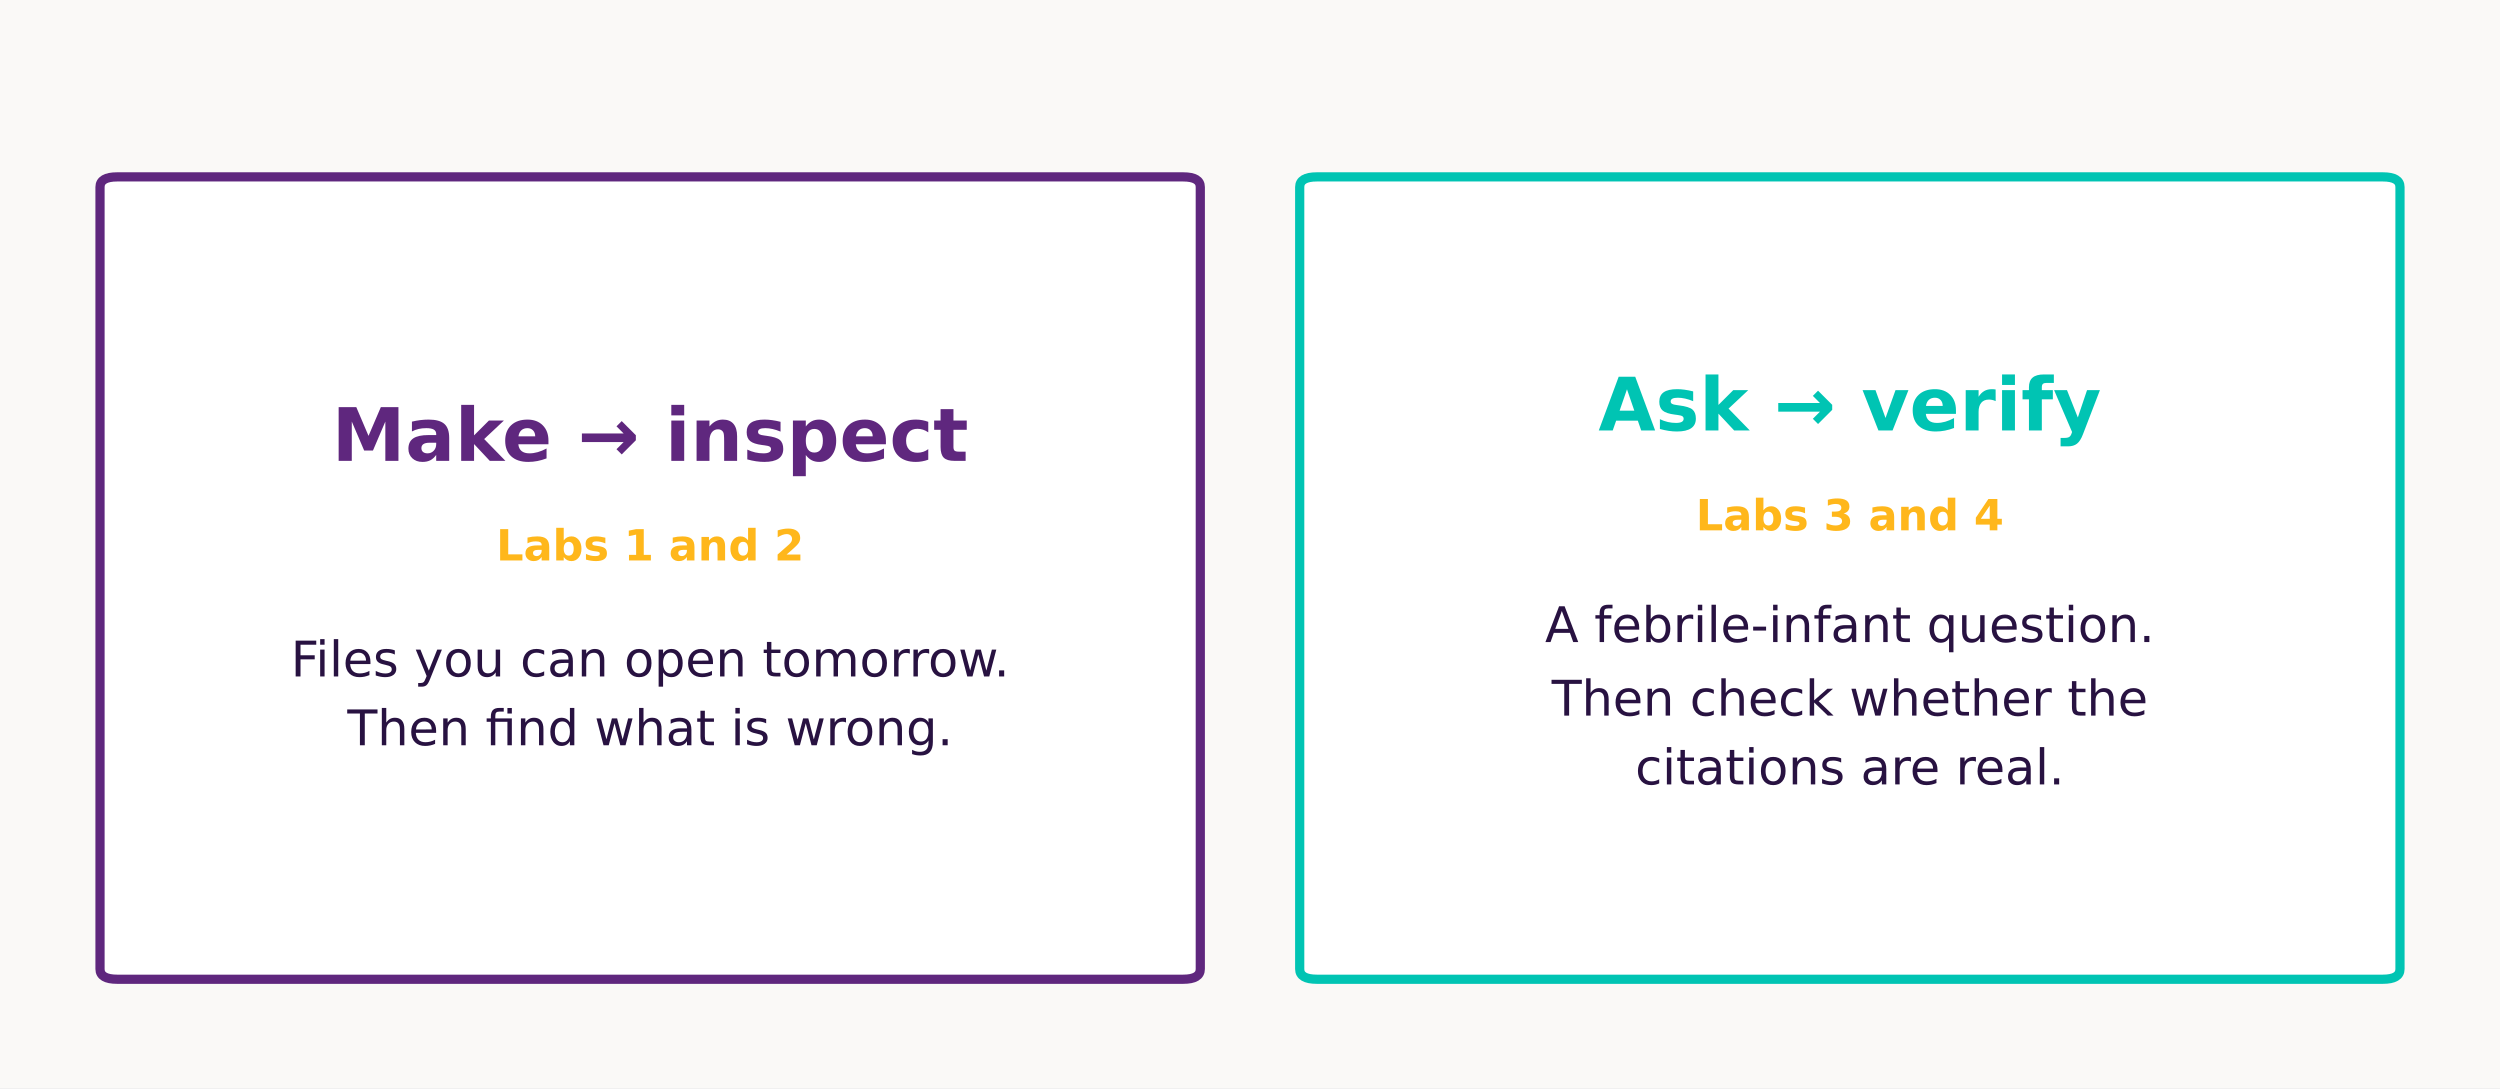
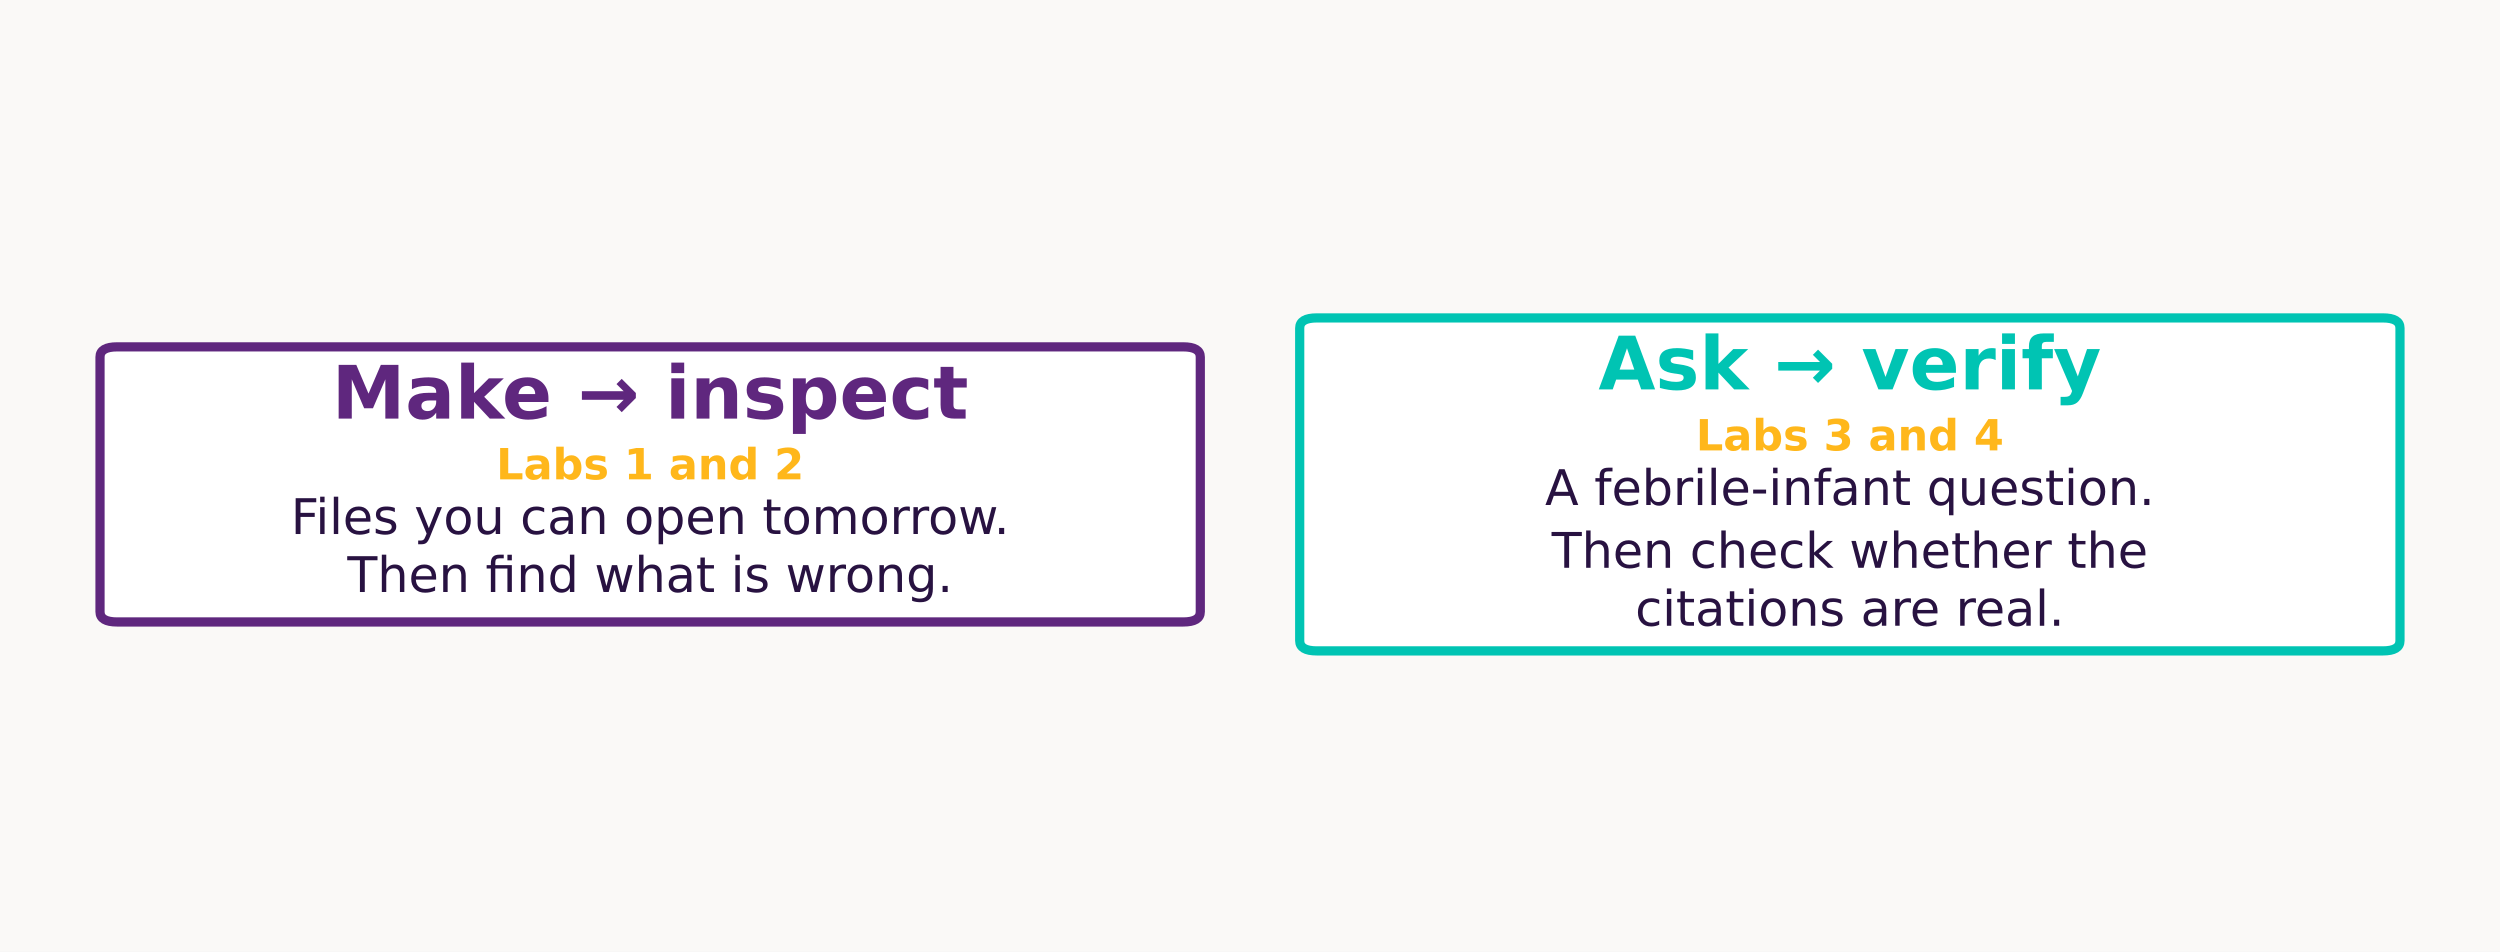
- <svg xmlns="http://www.w3.org/2000/svg" xmlns:xlink="http://www.w3.org/1999/xlink" width="813.96pt" height="354.24pt" viewBox="0 0 813.96 354.24" version="1.1">
+ <svg xmlns="http://www.w3.org/2000/svg" xmlns:xlink="http://www.w3.org/1999/xlink" width="813.96pt" height="309.888pt" viewBox="0 0 813.96 309.888" version="1.1">
  <defs>
    <style type="text/css">*{stroke-linejoin: round; stroke-linecap: butt}</style>
  </defs>
  <g id="figure_1">
    <g id="patch_1">
-       <path d="M 0 354.24  L 813.96 354.24  L 813.96 0  L 0 0  z " style="fill: #faf9f7" />
+       <path d="M 0 309.888  L 813.96 309.888  L 813.96 0  L 0 0  z " style="fill: #faf9f7" />
    </g>
    <g id="axes_1">
      <g id="patch_2">
-         <path d="M 38.142 318.825  L 385.218 318.825  Q 390.798 318.825 390.798 315.498  L 390.798 60.918  Q 390.798 57.591 385.218 57.591  L 38.142 57.591  Q 32.562 57.591 32.562 60.918  L 32.562 315.498  Q 32.562 318.825 38.142 318.825  z " clip-path="url(#p51ef14911d)" style="fill: #ffffff; stroke: #5f277e; stroke-width: 3; stroke-linejoin: miter" />
+         <path d="M 38.142 202.503  L 385.218 202.503  Q 390.798 202.503 390.798 199.176  L 390.798 116.256  Q 390.798 112.929 385.218 112.929  L 38.142 112.929  Q 32.562 112.929 32.562 116.256  L 32.562 199.176  Q 32.562 202.503 38.142 202.503  z " clip-path="url(#p3d66dd2b57)" style="fill: #ffffff; stroke: #5f277e; stroke-width: 3; stroke-linejoin: miter" />
      </g>
      <g id="patch_3">
-         <path d="M 428.742 318.825  L 775.818 318.825  Q 781.398 318.825 781.398 315.498  L 781.398 60.918  Q 781.398 57.591 775.818 57.591  L 428.742 57.591  Q 423.162 57.591 423.162 60.918  L 423.162 315.498  Q 423.162 318.825 428.742 318.825  z " clip-path="url(#p51ef14911d)" style="fill: #ffffff; stroke: #00c4b3; stroke-width: 3; stroke-linejoin: miter" />
+         <path d="M 428.742 211.923  L 775.818 211.923  Q 781.398 211.923 781.398 208.597  L 781.398 106.835  Q 781.398 103.509 775.818 103.509  L 428.742 103.509  Q 423.162 103.509 423.162 106.835  L 423.162 208.597  Q 423.162 211.923 428.742 211.923  z " clip-path="url(#p3d66dd2b57)" style="fill: #ffffff; stroke: #00c4b3; stroke-width: 3; stroke-linejoin: miter" />
      </g>
      <g id="text_1">
-         <g style="fill: #5f277e" transform="translate(108.0563 150.0516) scale(0.24 -0.24)">
+         <g style="fill: #5f277e" transform="translate(108.0563 136.2947) scale(0.24 -0.24)">
          <defs>
            <path id="DejaVuSans-Bold-30" d="M 588 4666  L 2119 4666  L 3181 2169  L 4250 4666  L 5778 4666  L 5778 0  L 4641 0  L 4641 3413  L 3566 897  L 2803 897  L 1728 3413  L 1728 0  L 588 0  L 588 4666  z " transform="scale(0.015625)" />
            <path id="DejaVuSans-Bold-44" d="M 2106 1575  Q 1756 1575 1579 1456  Q 1403 1338 1403 1106  Q 1403 894 1545 773  Q 1688 653 1941 653  Q 2256 653 2472 879  Q 2688 1106 2688 1447  L 2688 1575  L 2106 1575  z M 3816 1997  L 3816 0  L 2688 0  L 2688 519  Q 2463 200 2181 54  Q 1900 -91 1497 -91  Q 953 -91 614 226  Q 275 544 275 1050  Q 275 1666 698 1953  Q 1122 2241 2028 2241  L 2688 2241  L 2688 2328  Q 2688 2594 2478 2717  Q 2269 2841 1825 2841  Q 1466 2841 1156 2769  Q 847 2697 581 2553  L 581 3406  Q 941 3494 1303 3539  Q 1666 3584 2028 3584  Q 2975 3584 3395 3211  Q 3816 2838 3816 1997  z " transform="scale(0.015625)" />
            <path id="DejaVuSans-Bold-4e" d="M 538 4863  L 1656 4863  L 1656 2216  L 2944 3500  L 4244 3500  L 2534 1894  L 4378 0  L 3022 0  L 1656 1459  L 1656 0  L 538 0  L 538 4863  z " transform="scale(0.015625)" />
            <path id="DejaVuSans-Bold-48" d="M 4031 1759  L 4031 1441  L 1416 1441  Q 1456 1047 1700 850  Q 1944 653 2381 653  Q 2734 653 3104 758  Q 3475 863 3866 1075  L 3866 213  Q 3469 63 3072 -14  Q 2675 -91 2278 -91  Q 1328 -91 801 392  Q 275 875 275 1747  Q 275 2603 792 3093  Q 1309 3584 2216 3584  Q 3041 3584 3536 3087  Q 4031 2591 4031 1759  z M 2881 2131  Q 2881 2450 2695 2645  Q 2509 2841 2209 2841  Q 1884 2841 1681 2658  Q 1478 2475 1428 2131  L 2881 2131  z " transform="scale(0.015625)" />
            <path id="DejaVuSans-Bold-3" transform="scale(0.015625)" />
            <path id="DejaVuSans-Bold-c1c" d="M 5050 2225  L 5050 1788  L 3822 559  L 3369 1013  L 3988 1631  L 366 1631  L 366 2381  L 3988 2381  L 3369 3000  L 3822 3453  L 5050 2225  z " transform="scale(0.015625)" />
            <path id="DejaVuSans-Bold-4c" d="M 538 3500  L 1656 3500  L 1656 0  L 538 0  L 538 3500  z M 538 4863  L 1656 4863  L 1656 3950  L 538 3950  L 538 4863  z " transform="scale(0.015625)" />
            <path id="DejaVuSans-Bold-51" d="M 4056 2131  L 4056 0  L 2931 0  L 2931 347  L 2931 1631  Q 2931 2084 2911 2256  Q 2891 2428 2841 2509  Q 2775 2619 2662 2680  Q 2550 2741 2406 2741  Q 2056 2741 1856 2470  Q 1656 2200 1656 1722  L 1656 0  L 538 0  L 538 3500  L 1656 3500  L 1656 2988  Q 1909 3294 2193 3439  Q 2478 3584 2822 3584  Q 3428 3584 3742 3212  Q 4056 2841 4056 2131  z " transform="scale(0.015625)" />
            <path id="DejaVuSans-Bold-56" d="M 3272 3391  L 3272 2541  Q 2913 2691 2578 2766  Q 2244 2841 1947 2841  Q 1628 2841 1473 2761  Q 1319 2681 1319 2516  Q 1319 2381 1436 2309  Q 1553 2238 1856 2203  L 2053 2175  Q 2913 2066 3209 1816  Q 3506 1566 3506 1031  Q 3506 472 3093 190  Q 2681 -91 1863 -91  Q 1516 -91 1145 -36  Q 775 19 384 128  L 384 978  Q 719 816 1070 734  Q 1422 653 1784 653  Q 2113 653 2278 743  Q 2444 834 2444 1013  Q 2444 1163 2330 1236  Q 2216 1309 1875 1350  L 1678 1375  Q 931 1469 631 1722  Q 331 1975 331 2491  Q 331 3047 712 3315  Q 1094 3584 1881 3584  Q 2191 3584 2531 3537  Q 2872 3491 3272 3391  z " transform="scale(0.015625)" />
            <path id="DejaVuSans-Bold-53" d="M 1656 506  L 1656 -1331  L 538 -1331  L 538 3500  L 1656 3500  L 1656 2988  Q 1888 3294 2169 3439  Q 2450 3584 2816 3584  Q 3463 3584 3878 3070  Q 4294 2556 4294 1747  Q 4294 938 3878 423  Q 3463 -91 2816 -91  Q 2450 -91 2169 54  Q 1888 200 1656 506  z M 2400 2772  Q 2041 2772 1848 2508  Q 1656 2244 1656 1747  Q 1656 1250 1848 986  Q 2041 722 2400 722  Q 2759 722 2948 984  Q 3138 1247 3138 1747  Q 3138 2247 2948 2509  Q 2759 2772 2400 2772  z " transform="scale(0.015625)" />
            <path id="DejaVuSans-Bold-46" d="M 3366 3391  L 3366 2478  Q 3138 2634 2908 2709  Q 2678 2784 2431 2784  Q 1963 2784 1702 2511  Q 1441 2238 1441 1747  Q 1441 1256 1702 982  Q 1963 709 2431 709  Q 2694 709 2930 787  Q 3166 866 3366 1019  L 3366 103  Q 3103 6 2833 -42  Q 2563 -91 2291 -91  Q 1344 -91 809 395  Q 275 881 275 1747  Q 275 2613 809 3098  Q 1344 3584 2291 3584  Q 2566 3584 2833 3536  Q 3100 3488 3366 3391  z " transform="scale(0.015625)" />
            <path id="DejaVuSans-Bold-57" d="M 1759 4494  L 1759 3500  L 2913 3500  L 2913 2700  L 1759 2700  L 1759 1216  Q 1759 972 1856 886  Q 1953 800 2241 800  L 2816 800  L 2816 0  L 1856 0  Q 1194 0 917 276  Q 641 553 641 1216  L 641 2700  L 84 2700  L 84 3500  L 641 3500  L 641 4494  L 1759 4494  z " transform="scale(0.015625)" />
          </defs>
          <use xlink:href="#DejaVuSans-Bold-30" />
          <use xlink:href="#DejaVuSans-Bold-44" transform="translate(99.51562 0)" />
          <use xlink:href="#DejaVuSans-Bold-4e" transform="translate(167 0)" />
          <use xlink:href="#DejaVuSans-Bold-48" transform="translate(230.8125 0)" />
          <use xlink:href="#DejaVuSans-Bold-3" transform="translate(298.6406 0)" />
          <use xlink:href="#DejaVuSans-Bold-c1c" transform="translate(333.4531 0)" />
          <use xlink:href="#DejaVuSans-Bold-3" transform="translate(417.25 0)" />
          <use xlink:href="#DejaVuSans-Bold-4c" transform="translate(452.0625 0)" />
          <use xlink:href="#DejaVuSans-Bold-51" transform="translate(486.3438 0)" />
          <use xlink:href="#DejaVuSans-Bold-56" transform="translate(557.5312 0)" />
          <use xlink:href="#DejaVuSans-Bold-53" transform="translate(617.0469 0)" />
          <use xlink:href="#DejaVuSans-Bold-48" transform="translate(688.625 0)" />
          <use xlink:href="#DejaVuSans-Bold-46" transform="translate(756.4531 0)" />
          <use xlink:href="#DejaVuSans-Bold-57" transform="translate(815.7344 0)" />
        </g>
      </g>
      <g id="text_2">
-         <g style="fill: #ffb71b" transform="translate(161.5502 182.4813) scale(0.14 -0.14)">
+         <g style="fill: #ffb71b" transform="translate(161.5502 156.0697) scale(0.14 -0.14)">
          <defs>
            <path id="DejaVuSans-Bold-2f" d="M 588 4666  L 1791 4666  L 1791 909  L 3903 909  L 3903 0  L 588 0  L 588 4666  z " transform="scale(0.015625)" />
            <path id="DejaVuSans-Bold-45" d="M 2400 722  Q 2759 722 2948 984  Q 3138 1247 3138 1747  Q 3138 2247 2948 2509  Q 2759 2772 2400 2772  Q 2041 2772 1848 2508  Q 1656 2244 1656 1747  Q 1656 1250 1848 986  Q 2041 722 2400 722  z M 1656 2988  Q 1888 3294 2169 3439  Q 2450 3584 2816 3584  Q 3463 3584 3878 3070  Q 4294 2556 4294 1747  Q 4294 938 3878 423  Q 3463 -91 2816 -91  Q 2450 -91 2169 54  Q 1888 200 1656 506  L 1656 0  L 538 0  L 538 4863  L 1656 4863  L 1656 2988  z " transform="scale(0.015625)" />
            <path id="DejaVuSans-Bold-14" d="M 750 831  L 1813 831  L 1813 3847  L 722 3622  L 722 4441  L 1806 4666  L 2950 4666  L 2950 831  L 4013 831  L 4013 0  L 750 0  L 750 831  z " transform="scale(0.015625)" />
            <path id="DejaVuSans-Bold-47" d="M 2919 2988  L 2919 4863  L 4044 4863  L 4044 0  L 2919 0  L 2919 506  Q 2688 197 2409 53  Q 2131 -91 1766 -91  Q 1119 -91 703 423  Q 288 938 288 1747  Q 288 2556 703 3070  Q 1119 3584 1766 3584  Q 2128 3584 2408 3439  Q 2688 3294 2919 2988  z M 2181 722  Q 2541 722 2730 984  Q 2919 1247 2919 1747  Q 2919 2247 2730 2509  Q 2541 2772 2181 2772  Q 1825 2772 1636 2509  Q 1447 2247 1447 1747  Q 1447 1247 1636 984  Q 1825 722 2181 722  z " transform="scale(0.015625)" />
            <path id="DejaVuSans-Bold-15" d="M 1844 884  L 3897 884  L 3897 0  L 506 0  L 506 884  L 2209 2388  Q 2438 2594 2547 2791  Q 2656 2988 2656 3200  Q 2656 3528 2436 3728  Q 2216 3928 1850 3928  Q 1569 3928 1234 3808  Q 900 3688 519 3450  L 519 4475  Q 925 4609 1322 4679  Q 1719 4750 2100 4750  Q 2938 4750 3402 4381  Q 3866 4013 3866 3353  Q 3866 2972 3669 2642  Q 3472 2313 2841 1759  L 1844 884  z " transform="scale(0.015625)" />
          </defs>
          <use xlink:href="#DejaVuSans-Bold-2f" />
          <use xlink:href="#DejaVuSans-Bold-44" transform="translate(63.71875 0)" />
          <use xlink:href="#DejaVuSans-Bold-45" transform="translate(131.2031 0)" />
          <use xlink:href="#DejaVuSans-Bold-56" transform="translate(202.7812 0)" />
          <use xlink:href="#DejaVuSans-Bold-3" transform="translate(262.2969 0)" />
          <use xlink:href="#DejaVuSans-Bold-14" transform="translate(297.1094 0)" />
          <use xlink:href="#DejaVuSans-Bold-3" transform="translate(366.6875 0)" />
          <use xlink:href="#DejaVuSans-Bold-44" transform="translate(401.5 0)" />
          <use xlink:href="#DejaVuSans-Bold-51" transform="translate(468.9844 0)" />
          <use xlink:href="#DejaVuSans-Bold-47" transform="translate(540.1719 0)" />
          <use xlink:href="#DejaVuSans-Bold-3" transform="translate(611.75 0)" />
          <use xlink:href="#DejaVuSans-Bold-15" transform="translate(646.5625 0)" />
        </g>
      </g>
      <g id="text_3">
-         <g style="fill: #281241" transform="translate(94.6925 220.2454) scale(0.16 -0.16)">
+         <g style="fill: #281241" transform="translate(94.6925 173.8691) scale(0.16 -0.16)">
          <defs>
            <path id="DejaVuSans-29" d="M 628 4666  L 3309 4666  L 3309 4134  L 1259 4134  L 1259 2759  L 3109 2759  L 3109 2228  L 1259 2228  L 1259 0  L 628 0  L 628 4666  z " transform="scale(0.015625)" />
            <path id="DejaVuSans-4c" d="M 603 3500  L 1178 3500  L 1178 0  L 603 0  L 603 3500  z M 603 4863  L 1178 4863  L 1178 4134  L 603 4134  L 603 4863  z " transform="scale(0.015625)" />
            <path id="DejaVuSans-4f" d="M 603 4863  L 1178 4863  L 1178 0  L 603 0  L 603 4863  z " transform="scale(0.015625)" />
            <path id="DejaVuSans-48" d="M 3597 1894  L 3597 1613  L 953 1613  Q 991 1019 1311 708  Q 1631 397 2203 397  Q 2534 397 2845 478  Q 3156 559 3463 722  L 3463 178  Q 3153 47 2828 -22  Q 2503 -91 2169 -91  Q 1331 -91 842 396  Q 353 884 353 1716  Q 353 2575 817 3079  Q 1281 3584 2069 3584  Q 2775 3584 3186 3129  Q 3597 2675 3597 1894  z M 3022 2063  Q 3016 2534 2758 2815  Q 2500 3097 2075 3097  Q 1594 3097 1305 2825  Q 1016 2553 972 2059  L 3022 2063  z " transform="scale(0.015625)" />
            <path id="DejaVuSans-56" d="M 2834 3397  L 2834 2853  Q 2591 2978 2328 3040  Q 2066 3103 1784 3103  Q 1356 3103 1142 2972  Q 928 2841 928 2578  Q 928 2378 1081 2264  Q 1234 2150 1697 2047  L 1894 2003  Q 2506 1872 2764 1633  Q 3022 1394 3022 966  Q 3022 478 2636 193  Q 2250 -91 1575 -91  Q 1294 -91 989 -36  Q 684 19 347 128  L 347 722  Q 666 556 975 473  Q 1284 391 1588 391  Q 1994 391 2212 530  Q 2431 669 2431 922  Q 2431 1156 2273 1281  Q 2116 1406 1581 1522  L 1381 1569  Q 847 1681 609 1914  Q 372 2147 372 2553  Q 372 3047 722 3315  Q 1072 3584 1716 3584  Q 2034 3584 2315 3537  Q 2597 3491 2834 3397  z " transform="scale(0.015625)" />
            <path id="DejaVuSans-3" transform="scale(0.015625)" />
            <path id="DejaVuSans-5c" d="M 2059 -325  Q 1816 -950 1584 -1140  Q 1353 -1331 966 -1331  L 506 -1331  L 506 -850  L 844 -850  Q 1081 -850 1212 -737  Q 1344 -625 1503 -206  L 1606 56  L 191 3500  L 800 3500  L 1894 763  L 2988 3500  L 3597 3500  L 2059 -325  z " transform="scale(0.015625)" />
            <path id="DejaVuSans-52" d="M 1959 3097  Q 1497 3097 1228 2736  Q 959 2375 959 1747  Q 959 1119 1226 758  Q 1494 397 1959 397  Q 2419 397 2687 759  Q 2956 1122 2956 1747  Q 2956 2369 2687 2733  Q 2419 3097 1959 3097  z M 1959 3584  Q 2709 3584 3137 3096  Q 3566 2609 3566 1747  Q 3566 888 3137 398  Q 2709 -91 1959 -91  Q 1206 -91 779 398  Q 353 888 353 1747  Q 353 2609 779 3096  Q 1206 3584 1959 3584  z " transform="scale(0.015625)" />
            <path id="DejaVuSans-58" d="M 544 1381  L 544 3500  L 1119 3500  L 1119 1403  Q 1119 906 1312 657  Q 1506 409 1894 409  Q 2359 409 2629 706  Q 2900 1003 2900 1516  L 2900 3500  L 3475 3500  L 3475 0  L 2900 0  L 2900 538  Q 2691 219 2414 64  Q 2138 -91 1772 -91  Q 1169 -91 856 284  Q 544 659 544 1381  z M 1991 3584  L 1991 3584  z " transform="scale(0.015625)" />
            <path id="DejaVuSans-46" d="M 3122 3366  L 3122 2828  Q 2878 2963 2633 3030  Q 2388 3097 2138 3097  Q 1578 3097 1268 2742  Q 959 2388 959 1747  Q 959 1106 1268 751  Q 1578 397 2138 397  Q 2388 397 2633 464  Q 2878 531 3122 666  L 3122 134  Q 2881 22 2623 -34  Q 2366 -91 2075 -91  Q 1284 -91 818 406  Q 353 903 353 1747  Q 353 2603 823 3093  Q 1294 3584 2113 3584  Q 2378 3584 2631 3529  Q 2884 3475 3122 3366  z " transform="scale(0.015625)" />
            <path id="DejaVuSans-44" d="M 2194 1759  Q 1497 1759 1228 1600  Q 959 1441 959 1056  Q 959 750 1161 570  Q 1363 391 1709 391  Q 2188 391 2477 730  Q 2766 1069 2766 1631  L 2766 1759  L 2194 1759  z M 3341 1997  L 3341 0  L 2766 0  L 2766 531  Q 2569 213 2275 61  Q 1981 -91 1556 -91  Q 1019 -91 701 211  Q 384 513 384 1019  Q 384 1609 779 1909  Q 1175 2209 1959 2209  L 2766 2209  L 2766 2266  Q 2766 2663 2505 2880  Q 2244 3097 1772 3097  Q 1472 3097 1187 3025  Q 903 2953 641 2809  L 641 3341  Q 956 3463 1253 3523  Q 1550 3584 1831 3584  Q 2591 3584 2966 3190  Q 3341 2797 3341 1997  z " transform="scale(0.015625)" />
            <path id="DejaVuSans-51" d="M 3513 2113  L 3513 0  L 2938 0  L 2938 2094  Q 2938 2591 2744 2837  Q 2550 3084 2163 3084  Q 1697 3084 1428 2787  Q 1159 2491 1159 1978  L 1159 0  L 581 0  L 581 3500  L 1159 3500  L 1159 2956  Q 1366 3272 1645 3428  Q 1925 3584 2291 3584  Q 2894 3584 3203 3211  Q 3513 2838 3513 2113  z " transform="scale(0.015625)" />
            <path id="DejaVuSans-53" d="M 1159 525  L 1159 -1331  L 581 -1331  L 581 3500  L 1159 3500  L 1159 2969  Q 1341 3281 1617 3432  Q 1894 3584 2278 3584  Q 2916 3584 3314 3078  Q 3713 2572 3713 1747  Q 3713 922 3314 415  Q 2916 -91 2278 -91  Q 1894 -91 1617 61  Q 1341 213 1159 525  z M 3116 1747  Q 3116 2381 2855 2742  Q 2594 3103 2138 3103  Q 1681 3103 1420 2742  Q 1159 2381 1159 1747  Q 1159 1113 1420 752  Q 1681 391 2138 391  Q 2594 391 2855 752  Q 3116 1113 3116 1747  z " transform="scale(0.015625)" />
            <path id="DejaVuSans-57" d="M 1172 4494  L 1172 3500  L 2356 3500  L 2356 3053  L 1172 3053  L 1172 1153  Q 1172 725 1289 603  Q 1406 481 1766 481  L 2356 481  L 2356 0  L 1766 0  Q 1100 0 847 248  Q 594 497 594 1153  L 594 3053  L 172 3053  L 172 3500  L 594 3500  L 594 4494  L 1172 4494  z " transform="scale(0.015625)" />
            <path id="DejaVuSans-50" d="M 3328 2828  Q 3544 3216 3844 3400  Q 4144 3584 4550 3584  Q 5097 3584 5394 3201  Q 5691 2819 5691 2113  L 5691 0  L 5113 0  L 5113 2094  Q 5113 2597 4934 2840  Q 4756 3084 4391 3084  Q 3944 3084 3684 2787  Q 3425 2491 3425 1978  L 3425 0  L 2847 0  L 2847 2094  Q 2847 2600 2669 2842  Q 2491 3084 2119 3084  Q 1678 3084 1418 2786  Q 1159 2488 1159 1978  L 1159 0  L 581 0  L 581 3500  L 1159 3500  L 1159 2956  Q 1356 3278 1631 3431  Q 1906 3584 2284 3584  Q 2666 3584 2933 3390  Q 3200 3197 3328 2828  z " transform="scale(0.015625)" />
            <path id="DejaVuSans-55" d="M 2631 2963  Q 2534 3019 2420 3045  Q 2306 3072 2169 3072  Q 1681 3072 1420 2755  Q 1159 2438 1159 1844  L 1159 0  L 581 0  L 581 3500  L 1159 3500  L 1159 2956  Q 1341 3275 1631 3429  Q 1922 3584 2338 3584  Q 2397 3584 2469 3576  Q 2541 3569 2628 3553  L 2631 2963  z " transform="scale(0.015625)" />
            <path id="DejaVuSans-5a" d="M 269 3500  L 844 3500  L 1563 769  L 2278 3500  L 2956 3500  L 3675 769  L 4391 3500  L 4966 3500  L 4050 0  L 3372 0  L 2619 2869  L 1863 0  L 1184 0  L 269 3500  z " transform="scale(0.015625)" />
            <path id="DejaVuSans-11" d="M 684 794  L 1344 794  L 1344 0  L 684 0  L 684 794  z " transform="scale(0.015625)" />
          </defs>
          <use xlink:href="#DejaVuSans-29" />
          <use xlink:href="#DejaVuSans-4c" transform="translate(50.23438 0)" />
          <use xlink:href="#DejaVuSans-4f" transform="translate(78.01562 0)" />
          <use xlink:href="#DejaVuSans-48" transform="translate(105.7969 0)" />
          <use xlink:href="#DejaVuSans-56" transform="translate(167.3281 0)" />
          <use xlink:href="#DejaVuSans-3" transform="translate(219.4219 0)" />
          <use xlink:href="#DejaVuSans-5c" transform="translate(251.2031 0)" />
          <use xlink:href="#DejaVuSans-52" transform="translate(310.3906 0)" />
          <use xlink:href="#DejaVuSans-58" transform="translate(371.5781 0)" />
          <use xlink:href="#DejaVuSans-3" transform="translate(434.9531 0)" />
          <use xlink:href="#DejaVuSans-46" transform="translate(466.7344 0)" />
          <use xlink:href="#DejaVuSans-44" transform="translate(521.7188 0)" />
          <use xlink:href="#DejaVuSans-51" transform="translate(583 0)" />
          <use xlink:href="#DejaVuSans-3" transform="translate(646.375 0)" />
          <use xlink:href="#DejaVuSans-52" transform="translate(678.1562 0)" />
          <use xlink:href="#DejaVuSans-53" transform="translate(739.3438 0)" />
          <use xlink:href="#DejaVuSans-48" transform="translate(802.8281 0)" />
          <use xlink:href="#DejaVuSans-51" transform="translate(864.3594 0)" />
          <use xlink:href="#DejaVuSans-3" transform="translate(927.7344 0)" />
          <use xlink:href="#DejaVuSans-57" transform="translate(959.5156 0)" />
          <use xlink:href="#DejaVuSans-52" transform="translate(998.7188 0)" />
          <use xlink:href="#DejaVuSans-50" transform="translate(1059.906 0)" />
          <use xlink:href="#DejaVuSans-52" transform="translate(1157.312 0)" />
          <use xlink:href="#DejaVuSans-55" transform="translate(1218.5 0)" />
          <use xlink:href="#DejaVuSans-55" transform="translate(1257.859 0)" />
          <use xlink:href="#DejaVuSans-52" transform="translate(1296.766 0)" />
          <use xlink:href="#DejaVuSans-5a" transform="translate(1357.953 0)" />
          <use xlink:href="#DejaVuSans-11" transform="translate(1430.562 0)" />
        </g>
-         <g style="fill: #281241" transform="translate(113.0913 242.6454) scale(0.16 -0.16)">
+         <g style="fill: #281241" transform="translate(113.0913 192.7491) scale(0.16 -0.16)">
          <defs>
            <path id="DejaVuSans-37" d="M -19 4666  L 3928 4666  L 3928 4134  L 2272 4134  L 2272 0  L 1638 0  L 1638 4134  L -19 4134  L -19 4666  z " transform="scale(0.015625)" />
            <path id="DejaVuSans-4b" d="M 3513 2113  L 3513 0  L 2938 0  L 2938 2094  Q 2938 2591 2744 2837  Q 2550 3084 2163 3084  Q 1697 3084 1428 2787  Q 1159 2491 1159 1978  L 1159 0  L 581 0  L 581 4863  L 1159 4863  L 1159 2956  Q 1366 3272 1645 3428  Q 1925 3584 2291 3584  Q 2894 3584 3203 3211  Q 3513 2838 3513 2113  z " transform="scale(0.015625)" />
            <path id="DejaVuSans-13af" d="M 3431 3500  L 3431 0  L 2853 0  L 2853 3053  L 1275 3053  L 1275 0  L 697 0  L 697 3053  L 147 3053  L 147 3500  L 697 3500  L 697 3744  Q 697 4316 967 4589  Q 1238 4863 1797 4863  L 2375 4863  L 2375 4384  L 1825 4384  Q 1516 4384 1395 4259  Q 1275 4134 1275 3809  L 1275 3500  L 3431 3500  z M 2853 4856  L 3431 4856  L 3431 4128  L 2853 4128  L 2853 4856  z " transform="scale(0.015625)" />
            <path id="DejaVuSans-47" d="M 2906 2969  L 2906 4863  L 3481 4863  L 3481 0  L 2906 0  L 2906 525  Q 2725 213 2448 61  Q 2172 -91 1784 -91  Q 1150 -91 751 415  Q 353 922 353 1747  Q 353 2572 751 3078  Q 1150 3584 1784 3584  Q 2172 3584 2448 3432  Q 2725 3281 2906 2969  z M 947 1747  Q 947 1113 1208 752  Q 1469 391 1925 391  Q 2381 391 2643 752  Q 2906 1113 2906 1747  Q 2906 2381 2643 2742  Q 2381 3103 1925 3103  Q 1469 3103 1208 2742  Q 947 2381 947 1747  z " transform="scale(0.015625)" />
            <path id="DejaVuSans-4a" d="M 2906 1791  Q 2906 2416 2648 2759  Q 2391 3103 1925 3103  Q 1463 3103 1205 2759  Q 947 2416 947 1791  Q 947 1169 1205 825  Q 1463 481 1925 481  Q 2391 481 2648 825  Q 2906 1169 2906 1791  z M 3481 434  Q 3481 -459 3084 -895  Q 2688 -1331 1869 -1331  Q 1566 -1331 1297 -1286  Q 1028 -1241 775 -1147  L 775 -588  Q 1028 -725 1275 -790  Q 1522 -856 1778 -856  Q 2344 -856 2625 -561  Q 2906 -266 2906 331  L 2906 616  Q 2728 306 2450 153  Q 2172 0 1784 0  Q 1141 0 747 490  Q 353 981 353 1791  Q 353 2603 747 3093  Q 1141 3584 1784 3584  Q 2172 3584 2450 3431  Q 2728 3278 2906 2969  L 2906 3500  L 3481 3500  L 3481 434  z " transform="scale(0.015625)" />
          </defs>
          <use xlink:href="#DejaVuSans-37" />
          <use xlink:href="#DejaVuSans-4b" transform="translate(61.07812 0)" />
          <use xlink:href="#DejaVuSans-48" transform="translate(124.4531 0)" />
          <use xlink:href="#DejaVuSans-51" transform="translate(185.9844 0)" />
          <use xlink:href="#DejaVuSans-3" transform="translate(249.3594 0)" />
          <use xlink:href="#DejaVuSans-13af" transform="translate(281.1406 0)" />
          <use xlink:href="#DejaVuSans-51" transform="translate(344.125 0)" />
          <use xlink:href="#DejaVuSans-47" transform="translate(407.5 0)" />
          <use xlink:href="#DejaVuSans-3" transform="translate(470.9844 0)" />
          <use xlink:href="#DejaVuSans-5a" transform="translate(502.7656 0)" />
          <use xlink:href="#DejaVuSans-4b" transform="translate(584.5469 0)" />
          <use xlink:href="#DejaVuSans-44" transform="translate(647.9219 0)" />
          <use xlink:href="#DejaVuSans-57" transform="translate(709.2031 0)" />
          <use xlink:href="#DejaVuSans-3" transform="translate(748.4062 0)" />
          <use xlink:href="#DejaVuSans-4c" transform="translate(780.1875 0)" />
          <use xlink:href="#DejaVuSans-56" transform="translate(807.9688 0)" />
          <use xlink:href="#DejaVuSans-3" transform="translate(860.0625 0)" />
          <use xlink:href="#DejaVuSans-5a" transform="translate(891.8438 0)" />
          <use xlink:href="#DejaVuSans-55" transform="translate(973.625 0)" />
          <use xlink:href="#DejaVuSans-52" transform="translate(1012.531 0)" />
          <use xlink:href="#DejaVuSans-51" transform="translate(1073.719 0)" />
          <use xlink:href="#DejaVuSans-4a" transform="translate(1137.094 0)" />
          <use xlink:href="#DejaVuSans-11" transform="translate(1200.578 0)" />
        </g>
      </g>
      <g id="text_4">
-         <g style="fill: #00c4b3" transform="translate(520.425 140.1472) scale(0.24 -0.24)">
+         <g style="fill: #00c4b3" transform="translate(520.425 126.7806) scale(0.24 -0.24)">
          <defs>
            <path id="DejaVuSans-Bold-24" d="M 3419 850  L 1538 850  L 1241 0  L 31 0  L 1759 4666  L 3194 4666  L 4922 0  L 3713 0  L 3419 850  z M 1838 1716  L 3116 1716  L 2478 3572  L 1838 1716  z " transform="scale(0.015625)" />
            <path id="DejaVuSans-Bold-59" d="M 97 3500  L 1216 3500  L 2088 1081  L 2956 3500  L 4078 3500  L 2700 0  L 1472 0  L 97 3500  z " transform="scale(0.015625)" />
            <path id="DejaVuSans-Bold-55" d="M 3138 2547  Q 2991 2616 2845 2648  Q 2700 2681 2553 2681  Q 2122 2681 1889 2404  Q 1656 2128 1656 1613  L 1656 0  L 538 0  L 538 3500  L 1656 3500  L 1656 2925  Q 1872 3269 2151 3426  Q 2431 3584 2822 3584  Q 2878 3584 2943 3579  Q 3009 3575 3134 3559  L 3138 2547  z " transform="scale(0.015625)" />
            <path id="DejaVuSans-Bold-49" d="M 2841 4863  L 2841 4128  L 2222 4128  Q 1984 4128 1890 4042  Q 1797 3956 1797 3744  L 1797 3500  L 2753 3500  L 2753 2700  L 1797 2700  L 1797 0  L 678 0  L 678 2700  L 122 2700  L 122 3500  L 678 3500  L 678 3744  Q 678 4316 997 4589  Q 1316 4863 1984 4863  L 2841 4863  z " transform="scale(0.015625)" />
            <path id="DejaVuSans-Bold-5c" d="M 78 3500  L 1197 3500  L 2138 1125  L 2938 3500  L 4056 3500  L 2584 -331  Q 2363 -916 2067 -1148  Q 1772 -1381 1288 -1381  L 641 -1381  L 641 -647  L 991 -647  Q 1275 -647 1404 -556  Q 1534 -466 1606 -231  L 1638 -134  L 78 3500  z " transform="scale(0.015625)" />
          </defs>
          <use xlink:href="#DejaVuSans-Bold-24" />
          <use xlink:href="#DejaVuSans-Bold-56" transform="translate(77.39062 0)" />
          <use xlink:href="#DejaVuSans-Bold-4e" transform="translate(136.9062 0)" />
          <use xlink:href="#DejaVuSans-Bold-3" transform="translate(203.4062 0)" />
          <use xlink:href="#DejaVuSans-Bold-c1c" transform="translate(238.2188 0)" />
          <use xlink:href="#DejaVuSans-Bold-3" transform="translate(322.0156 0)" />
          <use xlink:href="#DejaVuSans-Bold-59" transform="translate(356.8281 0)" />
          <use xlink:href="#DejaVuSans-Bold-48" transform="translate(422.0156 0)" />
          <use xlink:href="#DejaVuSans-Bold-55" transform="translate(489.8438 0)" />
          <use xlink:href="#DejaVuSans-Bold-4c" transform="translate(539.1562 0)" />
          <use xlink:href="#DejaVuSans-Bold-49" transform="translate(573.4375 0)" />
          <use xlink:href="#DejaVuSans-Bold-5c" transform="translate(616.9375 0)" />
        </g>
      </g>
      <g id="text_5">
-         <g style="fill: #ffb71b" transform="translate(552.1502 172.6706) scale(0.14 -0.14)">
+         <g style="fill: #ffb71b" transform="translate(552.1502 146.6493) scale(0.14 -0.14)">
          <defs>
            <path id="DejaVuSans-Bold-16" d="M 2981 2516  Q 3453 2394 3698 2092  Q 3944 1791 3944 1325  Q 3944 631 3412 270  Q 2881 -91 1863 -91  Q 1503 -91 1142 -33  Q 781 25 428 141  L 428 1069  Q 766 900 1098 814  Q 1431 728 1753 728  Q 2231 728 2486 893  Q 2741 1059 2741 1369  Q 2741 1688 2480 1852  Q 2219 2016 1709 2016  L 1228 2016  L 1228 2791  L 1734 2791  Q 2188 2791 2409 2933  Q 2631 3075 2631 3366  Q 2631 3634 2415 3781  Q 2200 3928 1806 3928  Q 1516 3928 1219 3862  Q 922 3797 628 3669  L 628 4550  Q 984 4650 1334 4700  Q 1684 4750 2022 4750  Q 2931 4750 3382 4451  Q 3834 4153 3834 3553  Q 3834 3144 3618 2883  Q 3403 2622 2981 2516  z " transform="scale(0.015625)" />
            <path id="DejaVuSans-Bold-17" d="M 2356 3675  L 1038 1722  L 2356 1722  L 2356 3675  z M 2156 4666  L 3494 4666  L 3494 1722  L 4159 1722  L 4159 850  L 3494 850  L 3494 0  L 2356 0  L 2356 850  L 288 850  L 288 1881  L 2156 4666  z " transform="scale(0.015625)" />
          </defs>
          <use xlink:href="#DejaVuSans-Bold-2f" />
          <use xlink:href="#DejaVuSans-Bold-44" transform="translate(63.71875 0)" />
          <use xlink:href="#DejaVuSans-Bold-45" transform="translate(131.2031 0)" />
          <use xlink:href="#DejaVuSans-Bold-56" transform="translate(202.7812 0)" />
          <use xlink:href="#DejaVuSans-Bold-3" transform="translate(262.2969 0)" />
          <use xlink:href="#DejaVuSans-Bold-16" transform="translate(297.1094 0)" />
          <use xlink:href="#DejaVuSans-Bold-3" transform="translate(366.6875 0)" />
          <use xlink:href="#DejaVuSans-Bold-44" transform="translate(401.5 0)" />
          <use xlink:href="#DejaVuSans-Bold-51" transform="translate(468.9844 0)" />
          <use xlink:href="#DejaVuSans-Bold-47" transform="translate(540.1719 0)" />
          <use xlink:href="#DejaVuSans-Bold-3" transform="translate(611.75 0)" />
          <use xlink:href="#DejaVuSans-Bold-17" transform="translate(646.5625 0)" />
        </g>
      </g>
      <g id="text_6">
-         <g style="fill: #281241" transform="translate(503.04 209.0454) scale(0.16 -0.16)">
+         <g style="fill: #281241" transform="translate(503.04 164.4291) scale(0.16 -0.16)">
          <defs>
            <path id="DejaVuSans-24" d="M 2188 4044  L 1331 1722  L 3047 1722  L 2188 4044  z M 1831 4666  L 2547 4666  L 4325 0  L 3669 0  L 3244 1197  L 1141 1197  L 716 0  L 50 0  L 1831 4666  z " transform="scale(0.015625)" />
            <path id="DejaVuSans-49" d="M 2375 4863  L 2375 4384  L 1825 4384  Q 1516 4384 1395 4259  Q 1275 4134 1275 3809  L 1275 3500  L 2222 3500  L 2222 3053  L 1275 3053  L 1275 0  L 697 0  L 697 3053  L 147 3053  L 147 3500  L 697 3500  L 697 3744  Q 697 4328 969 4595  Q 1241 4863 1831 4863  L 2375 4863  z " transform="scale(0.015625)" />
            <path id="DejaVuSans-45" d="M 3116 1747  Q 3116 2381 2855 2742  Q 2594 3103 2138 3103  Q 1681 3103 1420 2742  Q 1159 2381 1159 1747  Q 1159 1113 1420 752  Q 1681 391 2138 391  Q 2594 391 2855 752  Q 3116 1113 3116 1747  z M 1159 2969  Q 1341 3281 1617 3432  Q 1894 3584 2278 3584  Q 2916 3584 3314 3078  Q 3713 2572 3713 1747  Q 3713 922 3314 415  Q 2916 -91 2278 -91  Q 1894 -91 1617 61  Q 1341 213 1159 525  L 1159 0  L 581 0  L 581 4863  L 1159 4863  L 1159 2969  z " transform="scale(0.015625)" />
            <path id="DejaVuSans-10" d="M 313 2009  L 1997 2009  L 1997 1497  L 313 1497  L 313 2009  z " transform="scale(0.015625)" />
            <path id="DejaVuSans-54" d="M 947 1747  Q 947 1113 1208 752  Q 1469 391 1925 391  Q 2381 391 2643 752  Q 2906 1113 2906 1747  Q 2906 2381 2643 2742  Q 2381 3103 1925 3103  Q 1469 3103 1208 2742  Q 947 2381 947 1747  z M 2906 525  Q 2725 213 2448 61  Q 2172 -91 1784 -91  Q 1150 -91 751 415  Q 353 922 353 1747  Q 353 2572 751 3078  Q 1150 3584 1784 3584  Q 2172 3584 2448 3432  Q 2725 3281 2906 2969  L 2906 3500  L 3481 3500  L 3481 -1331  L 2906 -1331  L 2906 525  z " transform="scale(0.015625)" />
          </defs>
          <use xlink:href="#DejaVuSans-24" />
          <use xlink:href="#DejaVuSans-3" transform="translate(68.40625 0)" />
          <use xlink:href="#DejaVuSans-49" transform="translate(100.1875 0)" />
          <use xlink:href="#DejaVuSans-48" transform="translate(135.3906 0)" />
          <use xlink:href="#DejaVuSans-45" transform="translate(196.9219 0)" />
          <use xlink:href="#DejaVuSans-55" transform="translate(260.4062 0)" />
          <use xlink:href="#DejaVuSans-4c" transform="translate(301.5156 0)" />
          <use xlink:href="#DejaVuSans-4f" transform="translate(329.2969 0)" />
          <use xlink:href="#DejaVuSans-48" transform="translate(357.0781 0)" />
          <use xlink:href="#DejaVuSans-10" transform="translate(418.6094 0)" />
          <use xlink:href="#DejaVuSans-4c" transform="translate(454.6875 0)" />
          <use xlink:href="#DejaVuSans-51" transform="translate(482.4688 0)" />
          <use xlink:href="#DejaVuSans-49" transform="translate(545.8438 0)" />
          <use xlink:href="#DejaVuSans-44" transform="translate(581.0469 0)" />
          <use xlink:href="#DejaVuSans-51" transform="translate(642.3281 0)" />
          <use xlink:href="#DejaVuSans-57" transform="translate(705.7031 0)" />
          <use xlink:href="#DejaVuSans-3" transform="translate(744.9062 0)" />
          <use xlink:href="#DejaVuSans-54" transform="translate(776.6875 0)" />
          <use xlink:href="#DejaVuSans-58" transform="translate(840.1719 0)" />
          <use xlink:href="#DejaVuSans-48" transform="translate(903.5469 0)" />
          <use xlink:href="#DejaVuSans-56" transform="translate(965.0781 0)" />
          <use xlink:href="#DejaVuSans-57" transform="translate(1017.172 0)" />
          <use xlink:href="#DejaVuSans-4c" transform="translate(1056.375 0)" />
          <use xlink:href="#DejaVuSans-52" transform="translate(1084.156 0)" />
          <use xlink:href="#DejaVuSans-51" transform="translate(1145.344 0)" />
          <use xlink:href="#DejaVuSans-11" transform="translate(1208.719 0)" />
        </g>
-         <g style="fill: #281241" transform="translate(505.2 232.9954) scale(0.16 -0.16)">
+         <g style="fill: #281241" transform="translate(505.2 184.8591) scale(0.16 -0.16)">
          <defs>
            <path id="DejaVuSans-4e" d="M 581 4863  L 1159 4863  L 1159 1991  L 2875 3500  L 3609 3500  L 1753 1863  L 3688 0  L 2938 0  L 1159 1709  L 1159 0  L 581 0  L 581 4863  z " transform="scale(0.015625)" />
          </defs>
          <use xlink:href="#DejaVuSans-37" />
          <use xlink:href="#DejaVuSans-4b" transform="translate(61.07812 0)" />
          <use xlink:href="#DejaVuSans-48" transform="translate(124.4531 0)" />
          <use xlink:href="#DejaVuSans-51" transform="translate(185.9844 0)" />
          <use xlink:href="#DejaVuSans-3" transform="translate(249.3594 0)" />
          <use xlink:href="#DejaVuSans-46" transform="translate(281.1406 0)" />
          <use xlink:href="#DejaVuSans-4b" transform="translate(336.125 0)" />
          <use xlink:href="#DejaVuSans-48" transform="translate(399.5 0)" />
          <use xlink:href="#DejaVuSans-46" transform="translate(461.0312 0)" />
          <use xlink:href="#DejaVuSans-4e" transform="translate(516.0156 0)" />
          <use xlink:href="#DejaVuSans-3" transform="translate(573.9219 0)" />
          <use xlink:href="#DejaVuSans-5a" transform="translate(605.7031 0)" />
          <use xlink:href="#DejaVuSans-4b" transform="translate(687.4844 0)" />
          <use xlink:href="#DejaVuSans-48" transform="translate(750.8594 0)" />
          <use xlink:href="#DejaVuSans-57" transform="translate(812.3906 0)" />
          <use xlink:href="#DejaVuSans-4b" transform="translate(851.5938 0)" />
          <use xlink:href="#DejaVuSans-48" transform="translate(914.9688 0)" />
          <use xlink:href="#DejaVuSans-55" transform="translate(976.5 0)" />
          <use xlink:href="#DejaVuSans-3" transform="translate(1017.609 0)" />
          <use xlink:href="#DejaVuSans-57" transform="translate(1049.391 0)" />
          <use xlink:href="#DejaVuSans-4b" transform="translate(1088.594 0)" />
          <use xlink:href="#DejaVuSans-48" transform="translate(1151.969 0)" />
        </g>
-         <g style="fill: #281241" transform="translate(532.4037 255.3954) scale(0.16 -0.16)">
+         <g style="fill: #281241" transform="translate(532.4037 203.7391) scale(0.16 -0.16)">
          <use xlink:href="#DejaVuSans-46" />
          <use xlink:href="#DejaVuSans-4c" transform="translate(54.98438 0)" />
          <use xlink:href="#DejaVuSans-57" transform="translate(82.76562 0)" />
          <use xlink:href="#DejaVuSans-44" transform="translate(121.9688 0)" />
          <use xlink:href="#DejaVuSans-57" transform="translate(183.25 0)" />
          <use xlink:href="#DejaVuSans-4c" transform="translate(222.4531 0)" />
          <use xlink:href="#DejaVuSans-52" transform="translate(250.2344 0)" />
          <use xlink:href="#DejaVuSans-51" transform="translate(311.4219 0)" />
          <use xlink:href="#DejaVuSans-56" transform="translate(374.7969 0)" />
          <use xlink:href="#DejaVuSans-3" transform="translate(426.8906 0)" />
          <use xlink:href="#DejaVuSans-44" transform="translate(458.6719 0)" />
          <use xlink:href="#DejaVuSans-55" transform="translate(519.9531 0)" />
          <use xlink:href="#DejaVuSans-48" transform="translate(558.8594 0)" />
          <use xlink:href="#DejaVuSans-3" transform="translate(620.3906 0)" />
          <use xlink:href="#DejaVuSans-55" transform="translate(652.1719 0)" />
          <use xlink:href="#DejaVuSans-48" transform="translate(691.0781 0)" />
          <use xlink:href="#DejaVuSans-44" transform="translate(752.6094 0)" />
          <use xlink:href="#DejaVuSans-4f" transform="translate(813.8906 0)" />
          <use xlink:href="#DejaVuSans-11" transform="translate(841.6719 0)" />
        </g>
      </g>
    </g>
  </g>
  <defs>
-     <clipPath id="p51ef14911d">
-       <rect x="10.8" y="10.8" width="792.36" height="332.64" />
+     <clipPath id="p3d66dd2b57">
+       <rect x="10.8" y="10.8" width="792.36" height="288.288" />
    </clipPath>
  </defs>
</svg>
